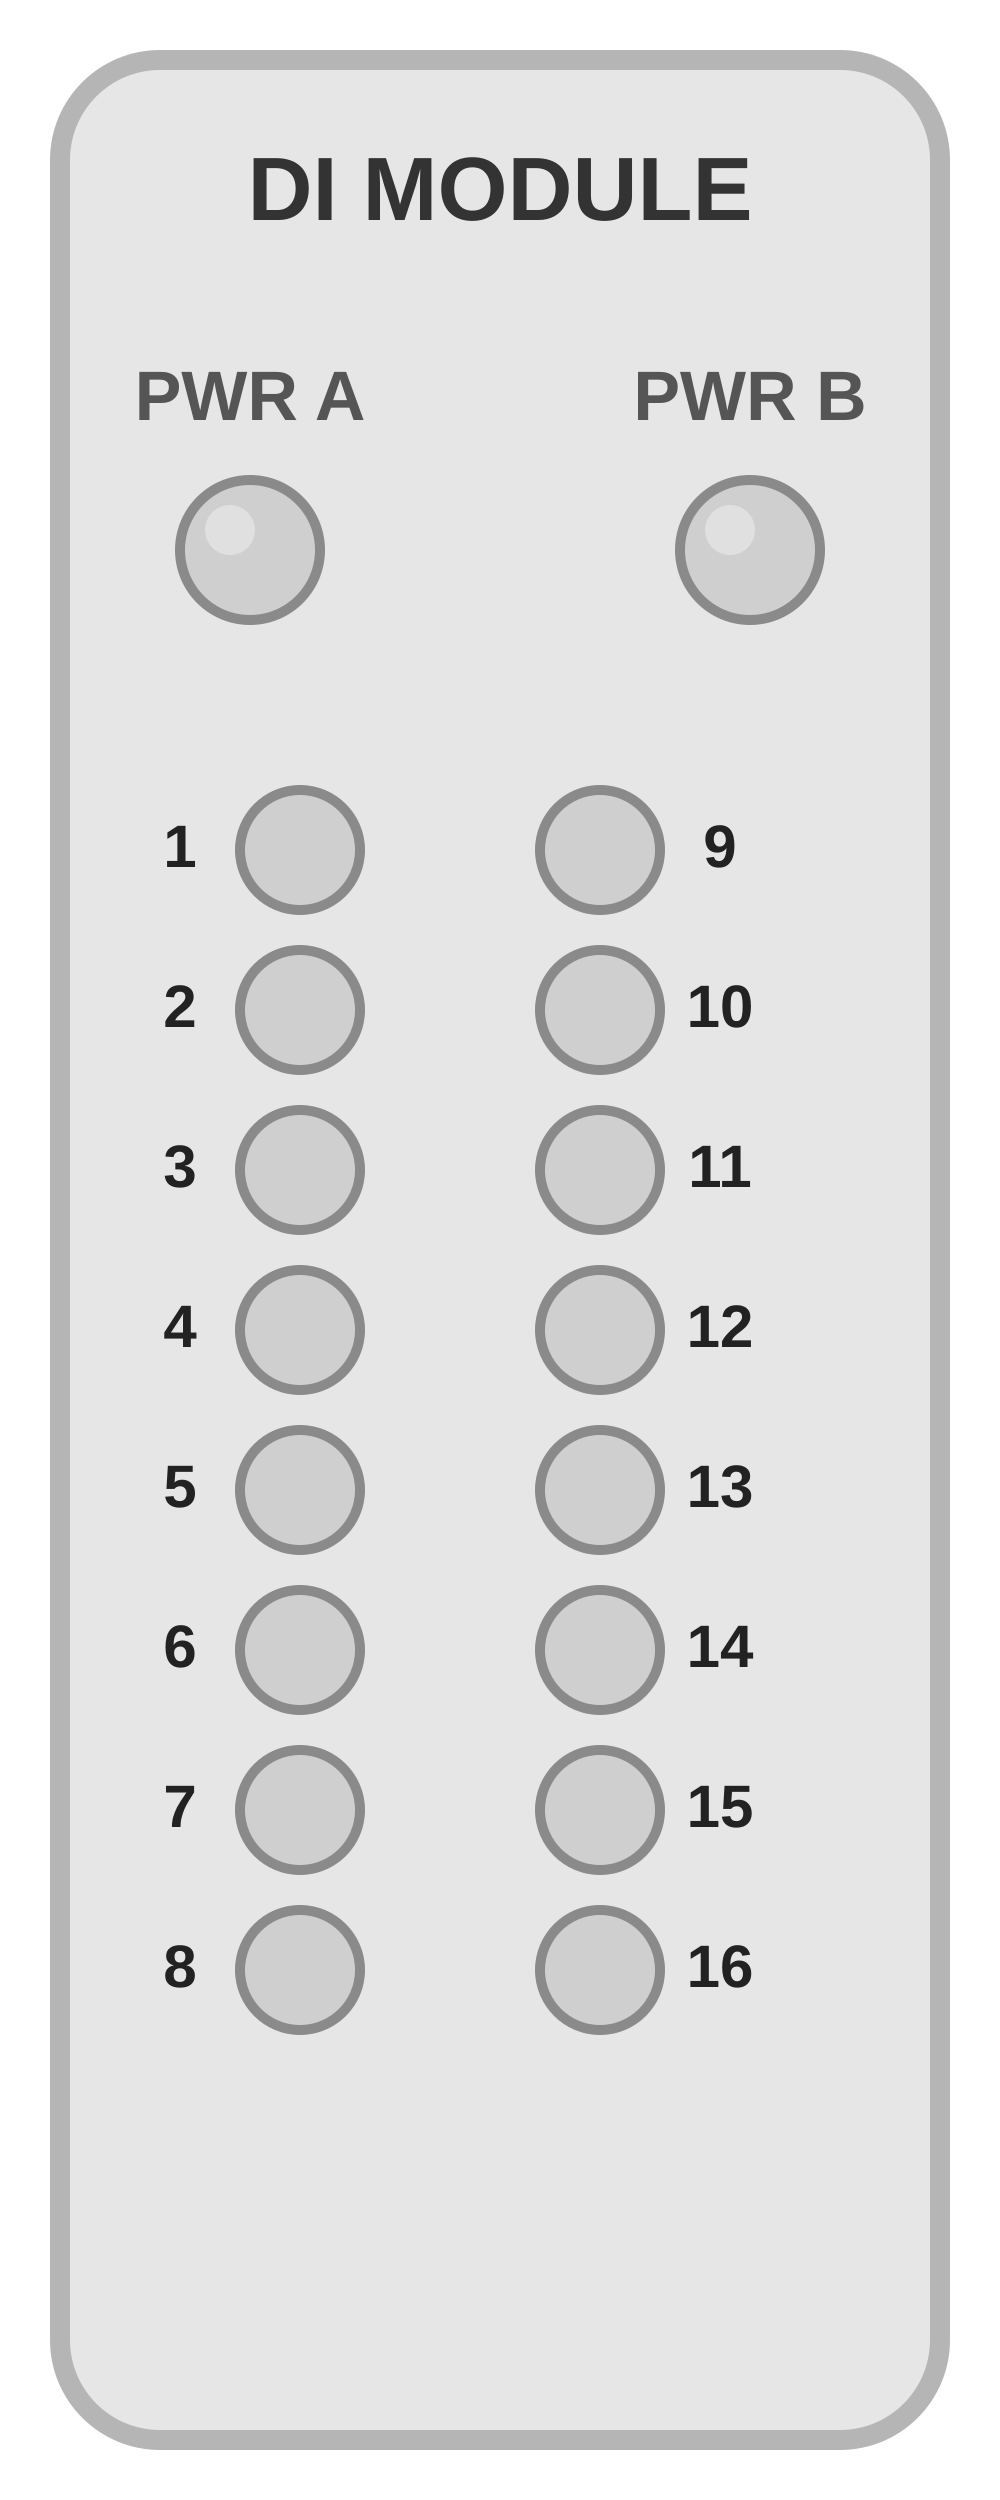
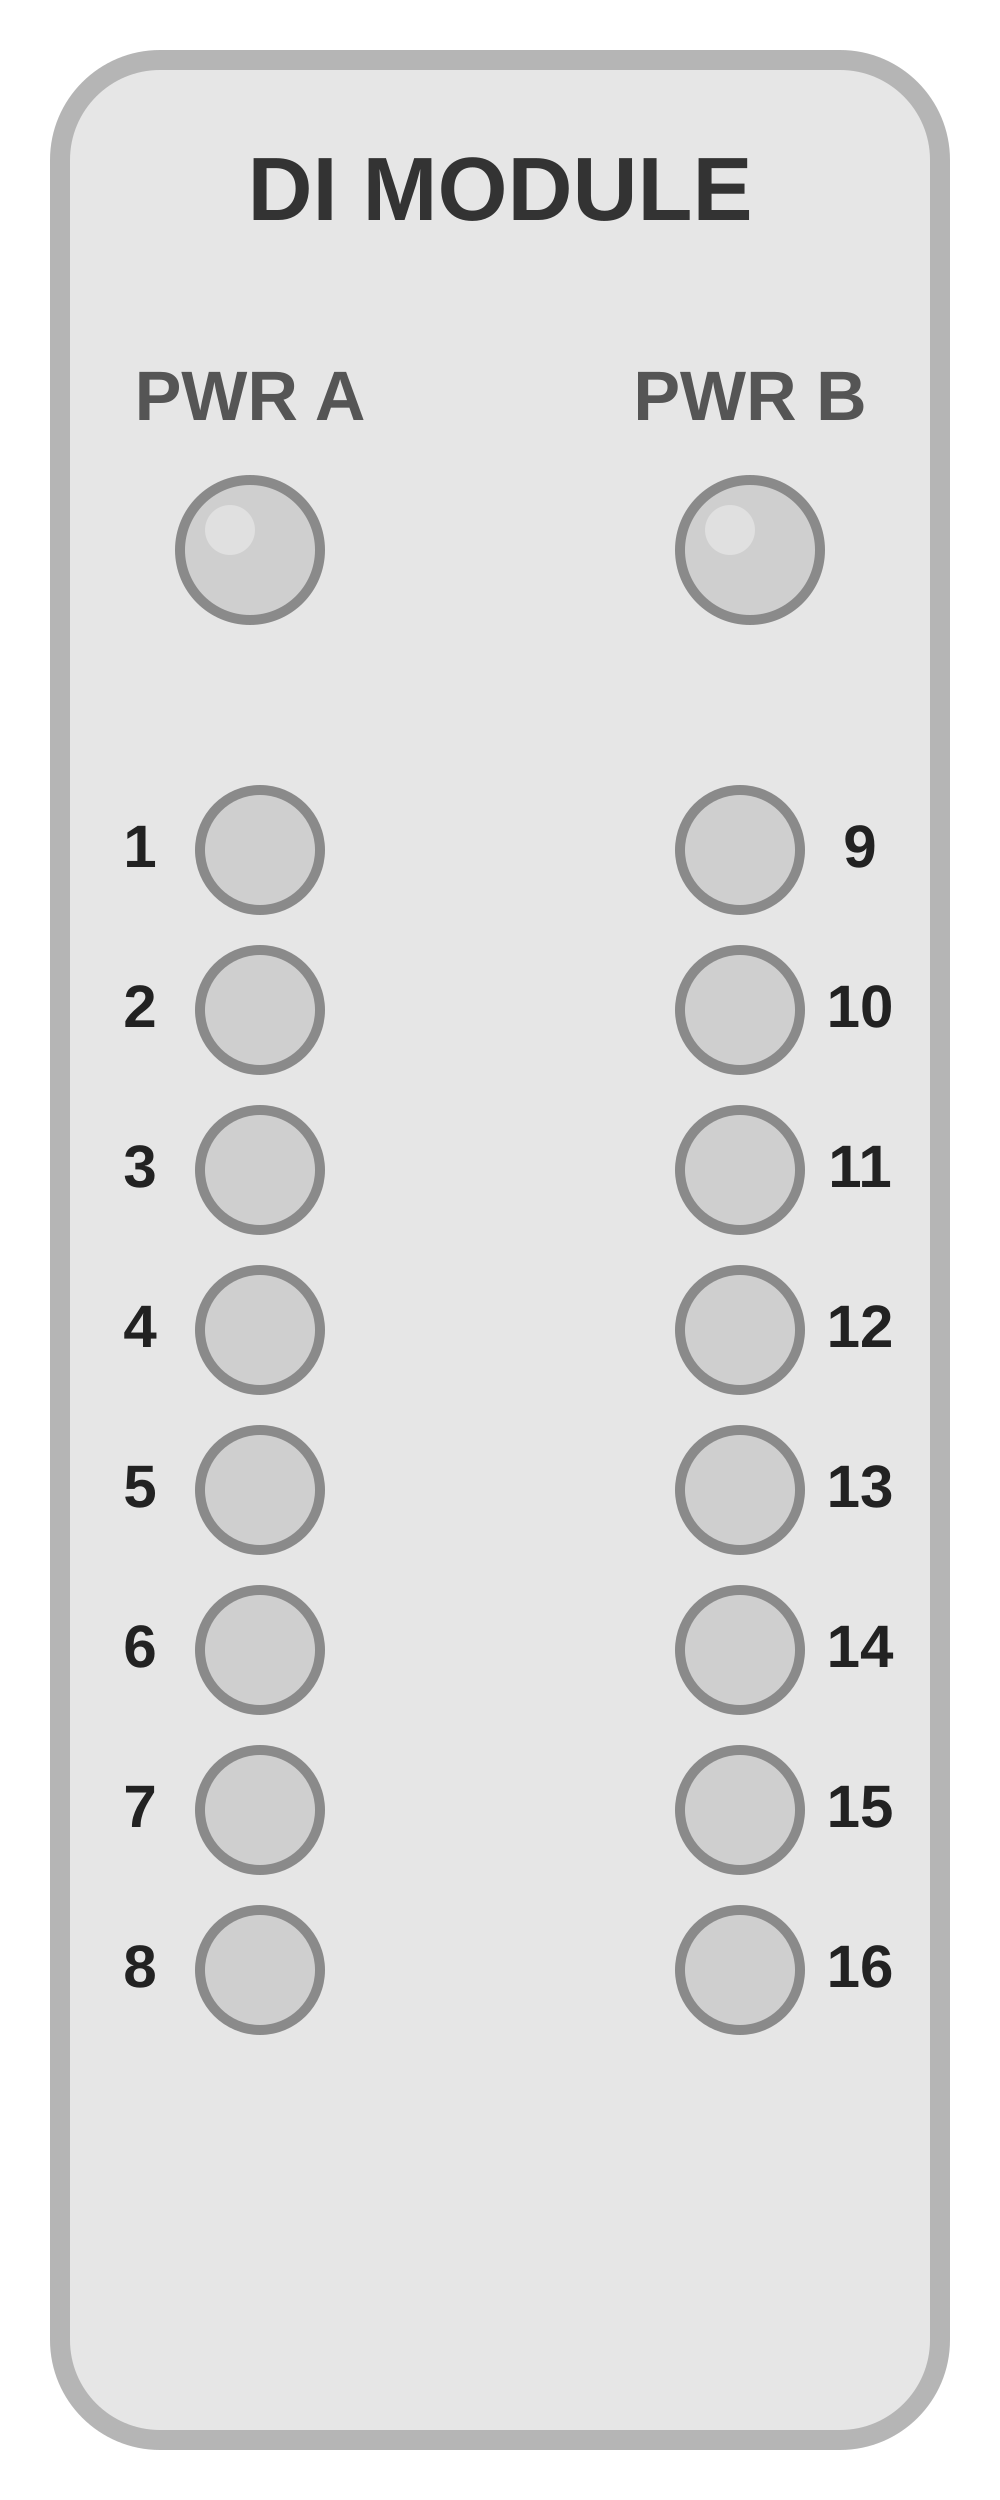
<svg xmlns="http://www.w3.org/2000/svg" width="1in" height="2.5in" viewBox="0 0 100 250" role="img" aria-label="DI Module (16-channel)">
  <defs>
    <style>
      .outer { fill: #e6e6e6; stroke: #b5b5b5; stroke-width: 2; }
      .title { font: 700 9px system-ui, -apple-system, Segoe UI, Arial, sans-serif; fill: #333; }
      .small { font: 600 7px system-ui, -apple-system, Segoe UI, Arial, sans-serif; fill: #555; }
      .lednum { font: 700 6px system-ui, -apple-system, Segoe UI, Arial, sans-serif; fill: #222; text-anchor: middle; dominant-baseline: middle;}

      /* LED states */
      .led { fill: #cfcfcf; stroke: #8a8a8a; stroke-width: 1; }
      .led-on { fill: #38d26a; stroke: #1d8f43; }
      .led-warn { fill: #ffd24a; stroke: #c49a13; }
      .led-err { fill: #ff4a4a; stroke: #b51f1f; }

      .shine { fill: rgba(255,255,255,0.35); }
    </style>
  </defs>
  <rect class="outer" x="6" y="6" width="88" height="238" rx="10" ry="10" />
  <text class="title" x="50" y="22" text-anchor="middle">DI MODULE</text>
  <text class="small" x="25" y="42" text-anchor="middle">PWR A</text>
  <g id="status_pwrA">
    <circle class="led" cx="25" cy="55" r="7" />
    <circle class="shine" cx="23" cy="53" r="2.5" />
  </g>
  <text class="small" x="75" y="42" text-anchor="middle">PWR B</text>
  <g id="status_pwrB">
    <circle class="led" cx="75" cy="55" r="7" />
    <circle class="shine" cx="73" cy="53" r="2.5" />
  </g>
  <g id="ch01">
-     <text class="lednum" x="18" y="85">1</text>
-     <circle class="led" cx="30" cy="85" r="6" />
+     <text class="lednum" x="14" y="85">1</text>
+     <circle class="led" cx="26" cy="85" r="6" />
  </g>
  <g id="ch02">
-     <text class="lednum" x="18" y="101">2</text>
-     <circle class="led" cx="30" cy="101" r="6" />
+     <text class="lednum" x="14" y="101">2</text>
+     <circle class="led" cx="26" cy="101" r="6" />
  </g>
  <g id="ch03">
-     <text class="lednum" x="18" y="117">3</text>
-     <circle class="led" cx="30" cy="117" r="6" />
+     <text class="lednum" x="14" y="117">3</text>
+     <circle class="led" cx="26" cy="117" r="6" />
  </g>
  <g id="ch04">
-     <text class="lednum" x="18" y="133">4</text>
-     <circle class="led" cx="30" cy="133" r="6" />
+     <text class="lednum" x="14" y="133">4</text>
+     <circle class="led" cx="26" cy="133" r="6" />
  </g>
  <g id="ch05">
-     <text class="lednum" x="18" y="149">5</text>
-     <circle class="led" cx="30" cy="149" r="6" />
+     <text class="lednum" x="14" y="149">5</text>
+     <circle class="led" cx="26" cy="149" r="6" />
  </g>
  <g id="ch06">
-     <text class="lednum" x="18" y="165">6</text>
-     <circle class="led" cx="30" cy="165" r="6" />
+     <text class="lednum" x="14" y="165">6</text>
+     <circle class="led" cx="26" cy="165" r="6" />
  </g>
  <g id="ch07">
-     <text class="lednum" x="18" y="181">7</text>
-     <circle class="led" cx="30" cy="181" r="6" />
+     <text class="lednum" x="14" y="181">7</text>
+     <circle class="led" cx="26" cy="181" r="6" />
  </g>
  <g id="ch08">
-     <text class="lednum" x="18" y="197">8</text>
-     <circle class="led" cx="30" cy="197" r="6" />
+     <text class="lednum" x="14" y="197">8</text>
+     <circle class="led" cx="26" cy="197" r="6" />
  </g>
  <g id="ch09">
-     <circle class="led" cx="60" cy="85" r="6" />
-     <text class="lednum" x="72" y="85">9</text>
+     <circle class="led" cx="74" cy="85" r="6" />
+     <text class="lednum" x="86" y="85">9</text>
  </g>
  <g id="ch10">
-     <circle class="led" cx="60" cy="101" r="6" />
-     <text class="lednum" x="72" y="101">10</text>
+     <circle class="led" cx="74" cy="101" r="6" />
+     <text class="lednum" x="86" y="101">10</text>
  </g>
  <g id="ch11">
-     <circle class="led" cx="60" cy="117" r="6" />
-     <text class="lednum" x="72" y="117">11</text>
+     <circle class="led" cx="74" cy="117" r="6" />
+     <text class="lednum" x="86" y="117">11</text>
  </g>
  <g id="ch12">
-     <circle class="led" cx="60" cy="133" r="6" />
-     <text class="lednum" x="72" y="133">12</text>
+     <circle class="led" cx="74" cy="133" r="6" />
+     <text class="lednum" x="86" y="133">12</text>
  </g>
  <g id="ch13">
-     <circle class="led" cx="60" cy="149" r="6" />
-     <text class="lednum" x="72" y="149">13</text>
+     <circle class="led" cx="74" cy="149" r="6" />
+     <text class="lednum" x="86" y="149">13</text>
  </g>
  <g id="ch14">
-     <circle class="led" cx="60" cy="165" r="6" />
-     <text class="lednum" x="72" y="165">14</text>
+     <circle class="led" cx="74" cy="165" r="6" />
+     <text class="lednum" x="86" y="165">14</text>
  </g>
  <g id="ch15">
-     <circle class="led" cx="60" cy="181" r="6" />
-     <text class="lednum" x="72" y="181">15</text>
+     <circle class="led" cx="74" cy="181" r="6" />
+     <text class="lednum" x="86" y="181">15</text>
  </g>
  <g id="ch16">
-     <circle class="led" cx="60" cy="197" r="6" />
-     <text class="lednum" x="72" y="197">16</text>
+     <circle class="led" cx="74" cy="197" r="6" />
+     <text class="lednum" x="86" y="197">16</text>
  </g>
</svg>
